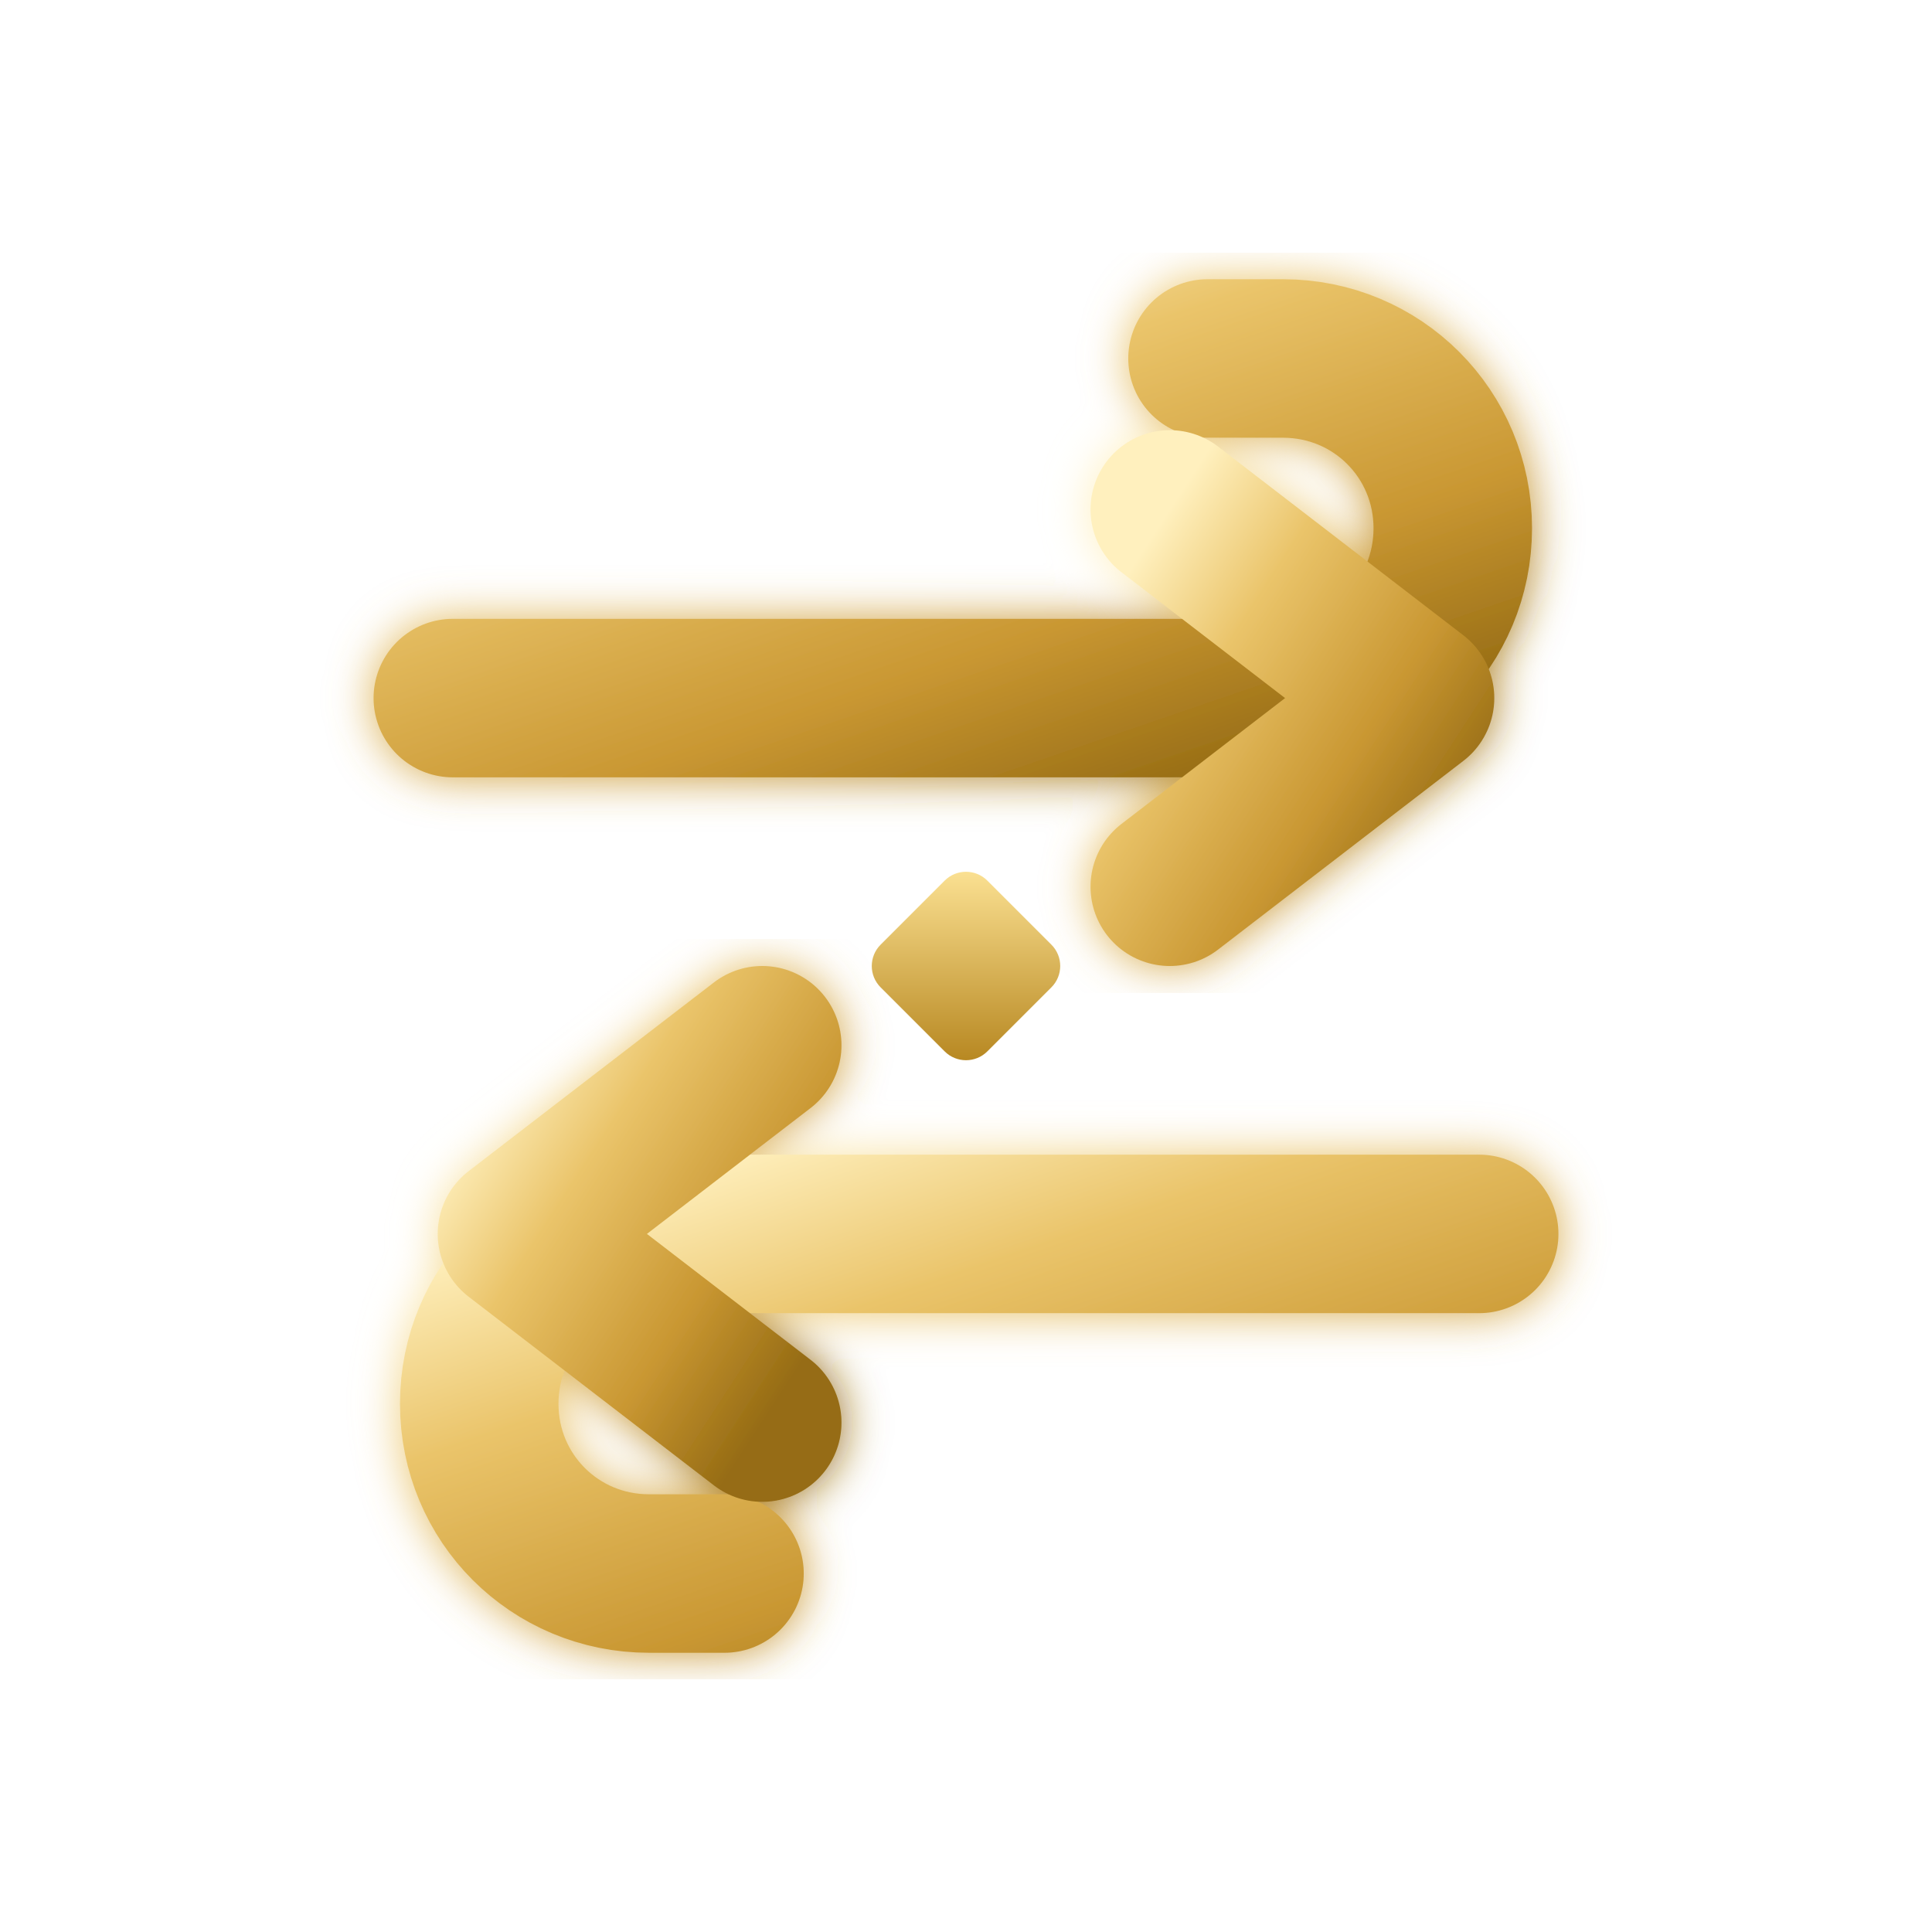
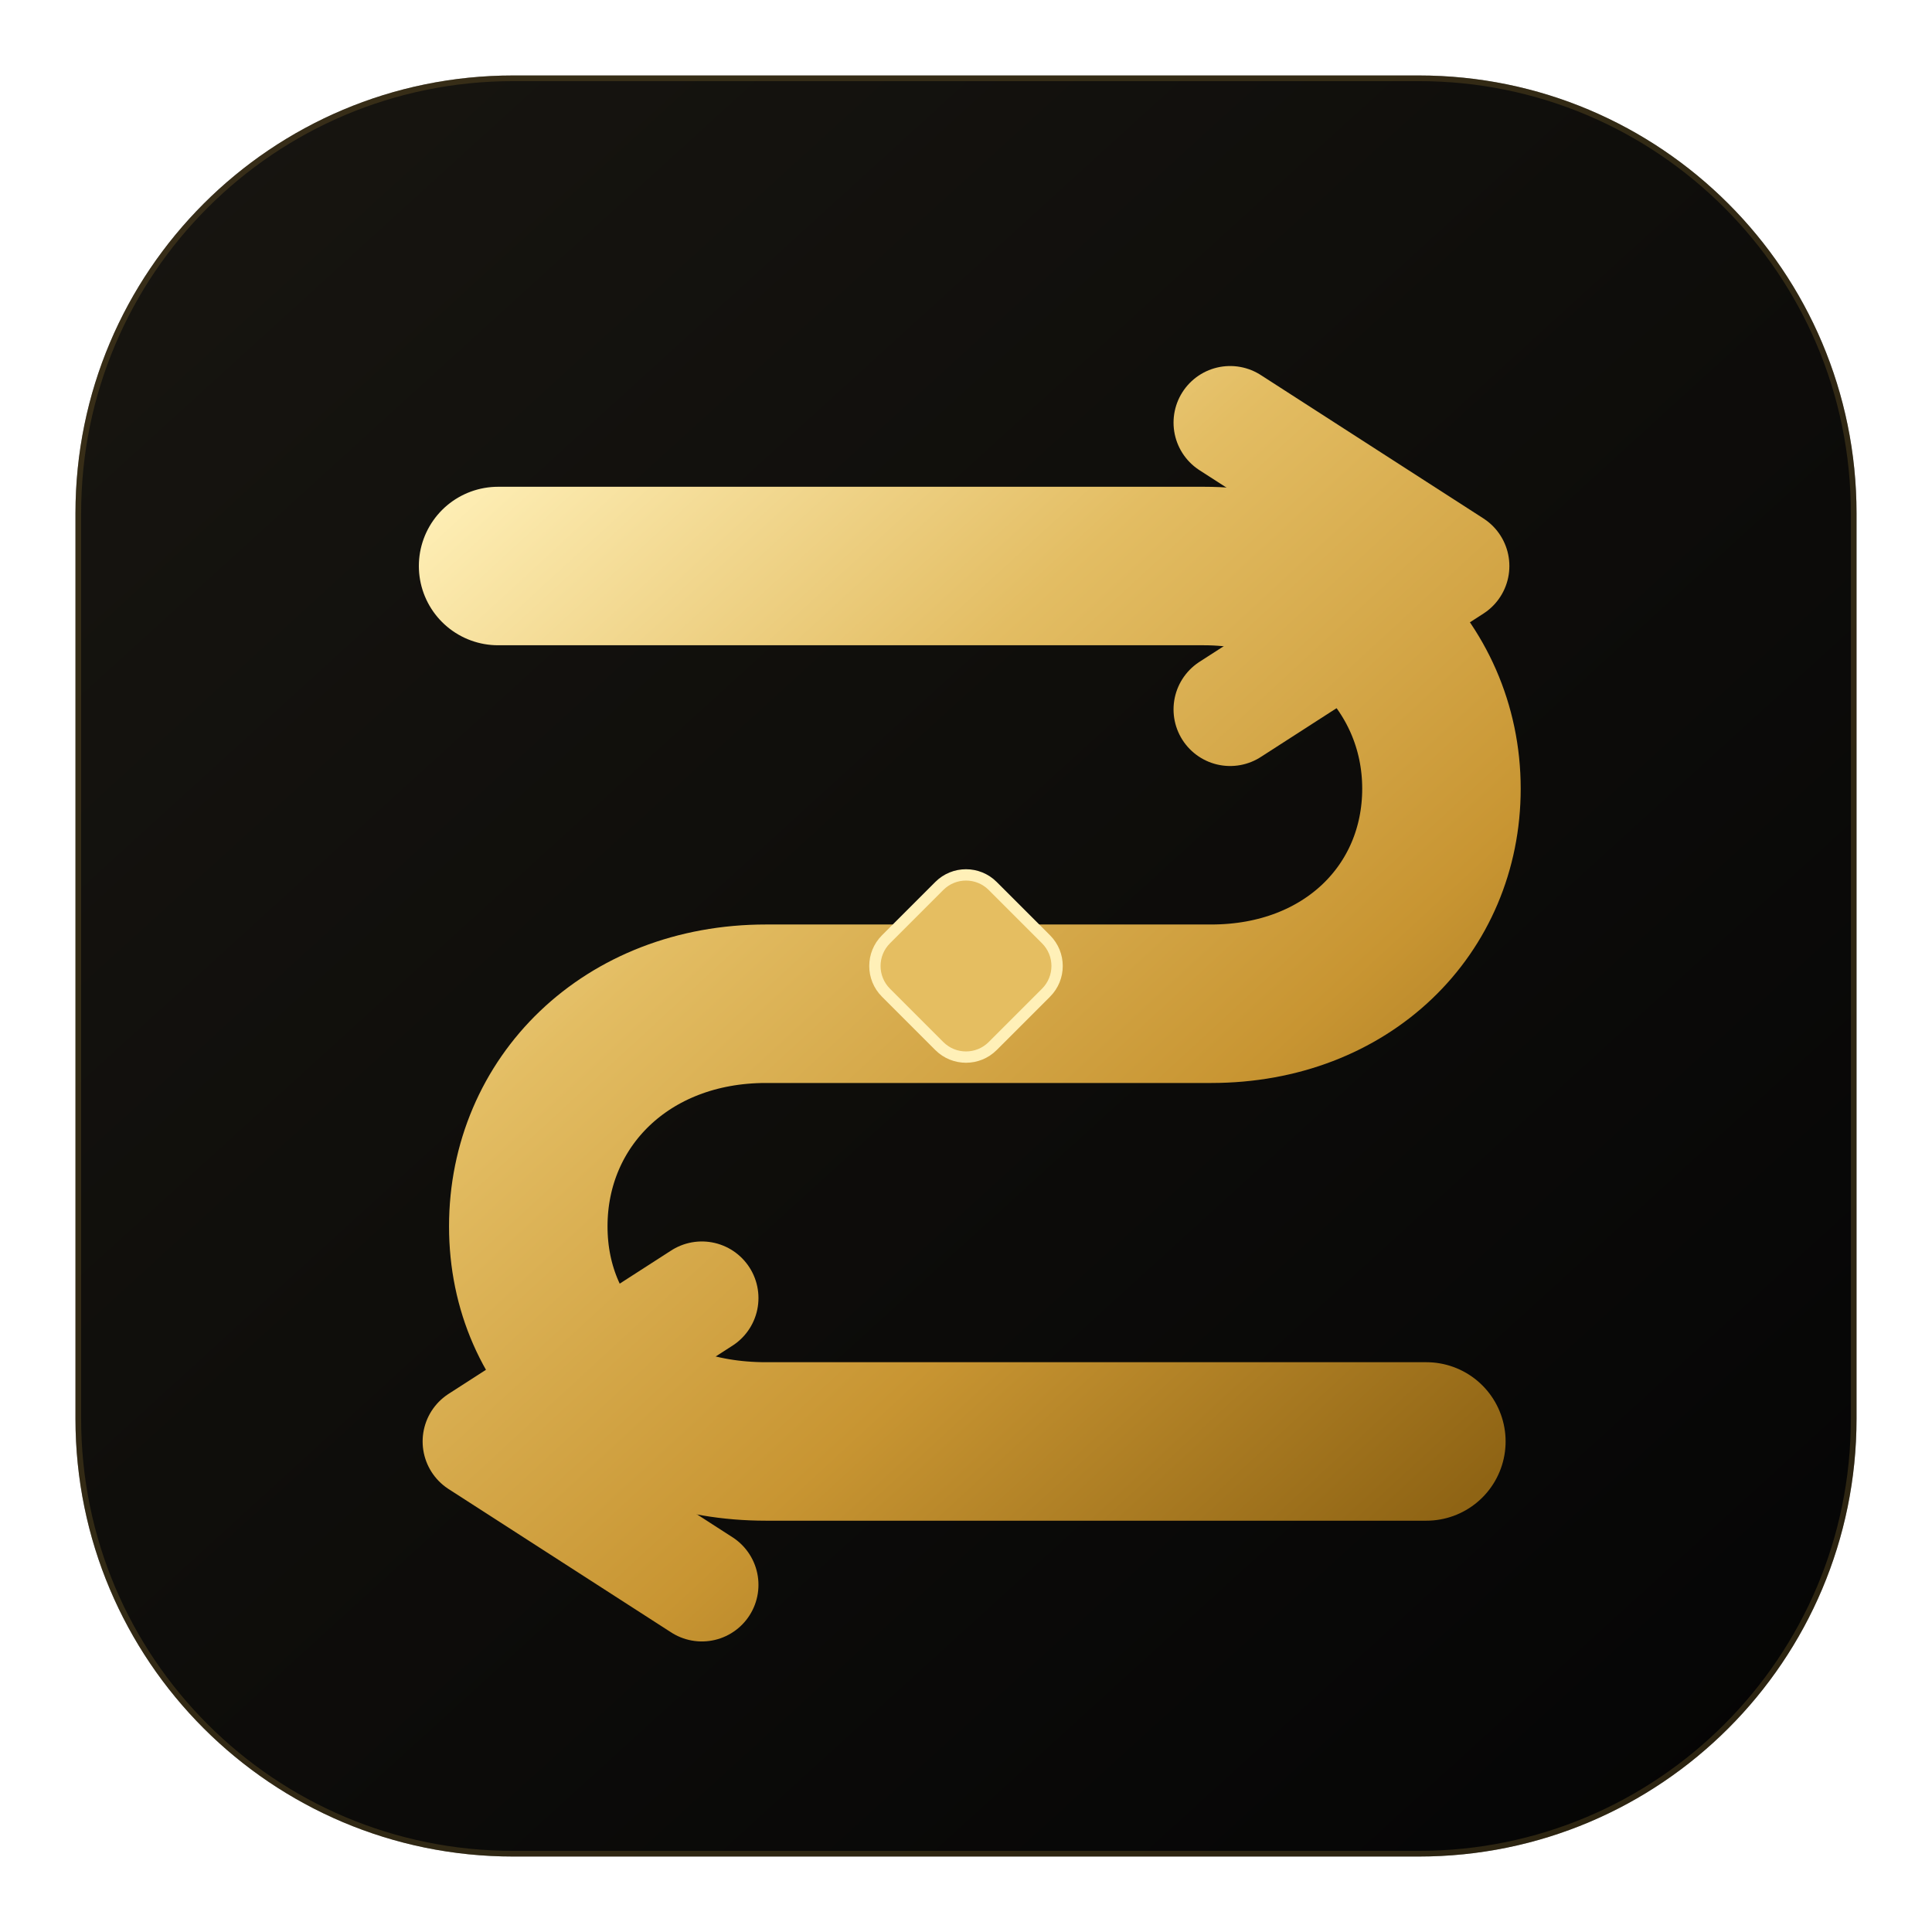
- <svg xmlns="http://www.w3.org/2000/svg" viewBox="0 0 512 512" width="100%" height="100%">
+ <svg xmlns="http://www.w3.org/2000/svg" viewBox="0 0 512 512" role="img" aria-labelledby="title desc">
  <defs>
-     <linearGradient id="goldGradient" x1="0%" y1="0%" x2="100%" y2="100%">
-       <stop offset="0%" stop-color="#fff0be" />
-       <stop offset="30%" stop-color="#eac46a" />
-       <stop offset="70%" stop-color="#c99732" />
-       <stop offset="100%" stop-color="#966c14" />
+     <linearGradient id="bg" x1="48" y1="32" x2="456" y2="480" gradientUnits="userSpaceOnUse">
+       <stop stop-color="#171510" />
+       <stop offset="1" stop-color="#050505" />
    </linearGradient>
-     <linearGradient id="goldAccent" x1="0%" y1="0%" x2="100%" y2="100%">
-       <stop offset="0%" stop-color="#ffe699" />
-       <stop offset="100%" stop-color="#b3821a" />
+     <linearGradient id="gold" x1="128" y1="116" x2="388" y2="398" gradientUnits="userSpaceOnUse">
+       <stop stop-color="#FFF0B8" />
+       <stop offset="0.34" stop-color="#E3BD63" />
+       <stop offset="0.68" stop-color="#C89532" />
+       <stop offset="1" stop-color="#8F6414" />
    </linearGradient>
-     <filter id="subtleGlow" x="-20%" y="-20%" width="140%" height="140%">
-       <feGaussianBlur stdDeviation="6" result="blur" />
-       <feComposite in="SourceGraphic" in2="blur" operator="over" />
-     </filter>
  </defs>
-   <g filter="url(#subtleGlow)">
-     <path d="M 120 185 L 340 185 C 365 185 385 165 385 140 C 385 115 365 95 340 95 L 320 95" stroke="url(#goldGradient)" stroke-width="42" stroke-linecap="round" stroke-linejoin="round" fill="none" />
-     <path d="M 310 135 L 375 185 L 310 235" stroke="url(#goldGradient)" stroke-width="42" stroke-linecap="round" stroke-linejoin="round" fill="none" />
-   </g>
-   <g filter="url(#subtleGlow)">
-     <path d="M 392 327 L 172 327 C 147 327 127 347 127 372 C 127 397 147 417 172 417 L 192 417" stroke="url(#goldGradient)" stroke-width="42" stroke-linecap="round" stroke-linejoin="round" fill="none" />
-     <path d="M 202 277 L 137 327 L 202 377" stroke="url(#goldGradient)" stroke-width="42" stroke-linecap="round" stroke-linejoin="round" fill="none" />
-   </g>
-   <rect x="236" y="236" width="40" height="40" rx="8" transform="rotate(45 256 256)" fill="url(#goldAccent)" />
+   <rect x="20" y="20" width="472" height="472" rx="116" fill="url(#bg)" />
+   <rect x="20.75" y="20.75" width="470.5" height="470.5" rx="115.25" fill="none" stroke="#6E5725" stroke-opacity=".38" stroke-width="1.5" />
+   <path d="M132 150H319C355 150 382 176 382 209C382 241 357 266 321 266H203C166 266 140 292 140 325C140 358 166 382 203 382H378" fill="none" stroke="url(#gold)" stroke-width="42" stroke-linecap="round" stroke-linejoin="round" />
+   <path d="M326 112L385 150L326 188" fill="none" stroke="url(#gold)" stroke-width="30" stroke-linecap="round" stroke-linejoin="round" />
+   <path d="M186 344L127 382L186 420" fill="none" stroke="url(#gold)" stroke-width="30" stroke-linecap="round" stroke-linejoin="round" />
+   <rect x="236" y="236" width="40" height="40" rx="10" transform="rotate(45 256 256)" fill="#E5BE61" stroke="#FFF0B8" stroke-width="3" />
</svg>
